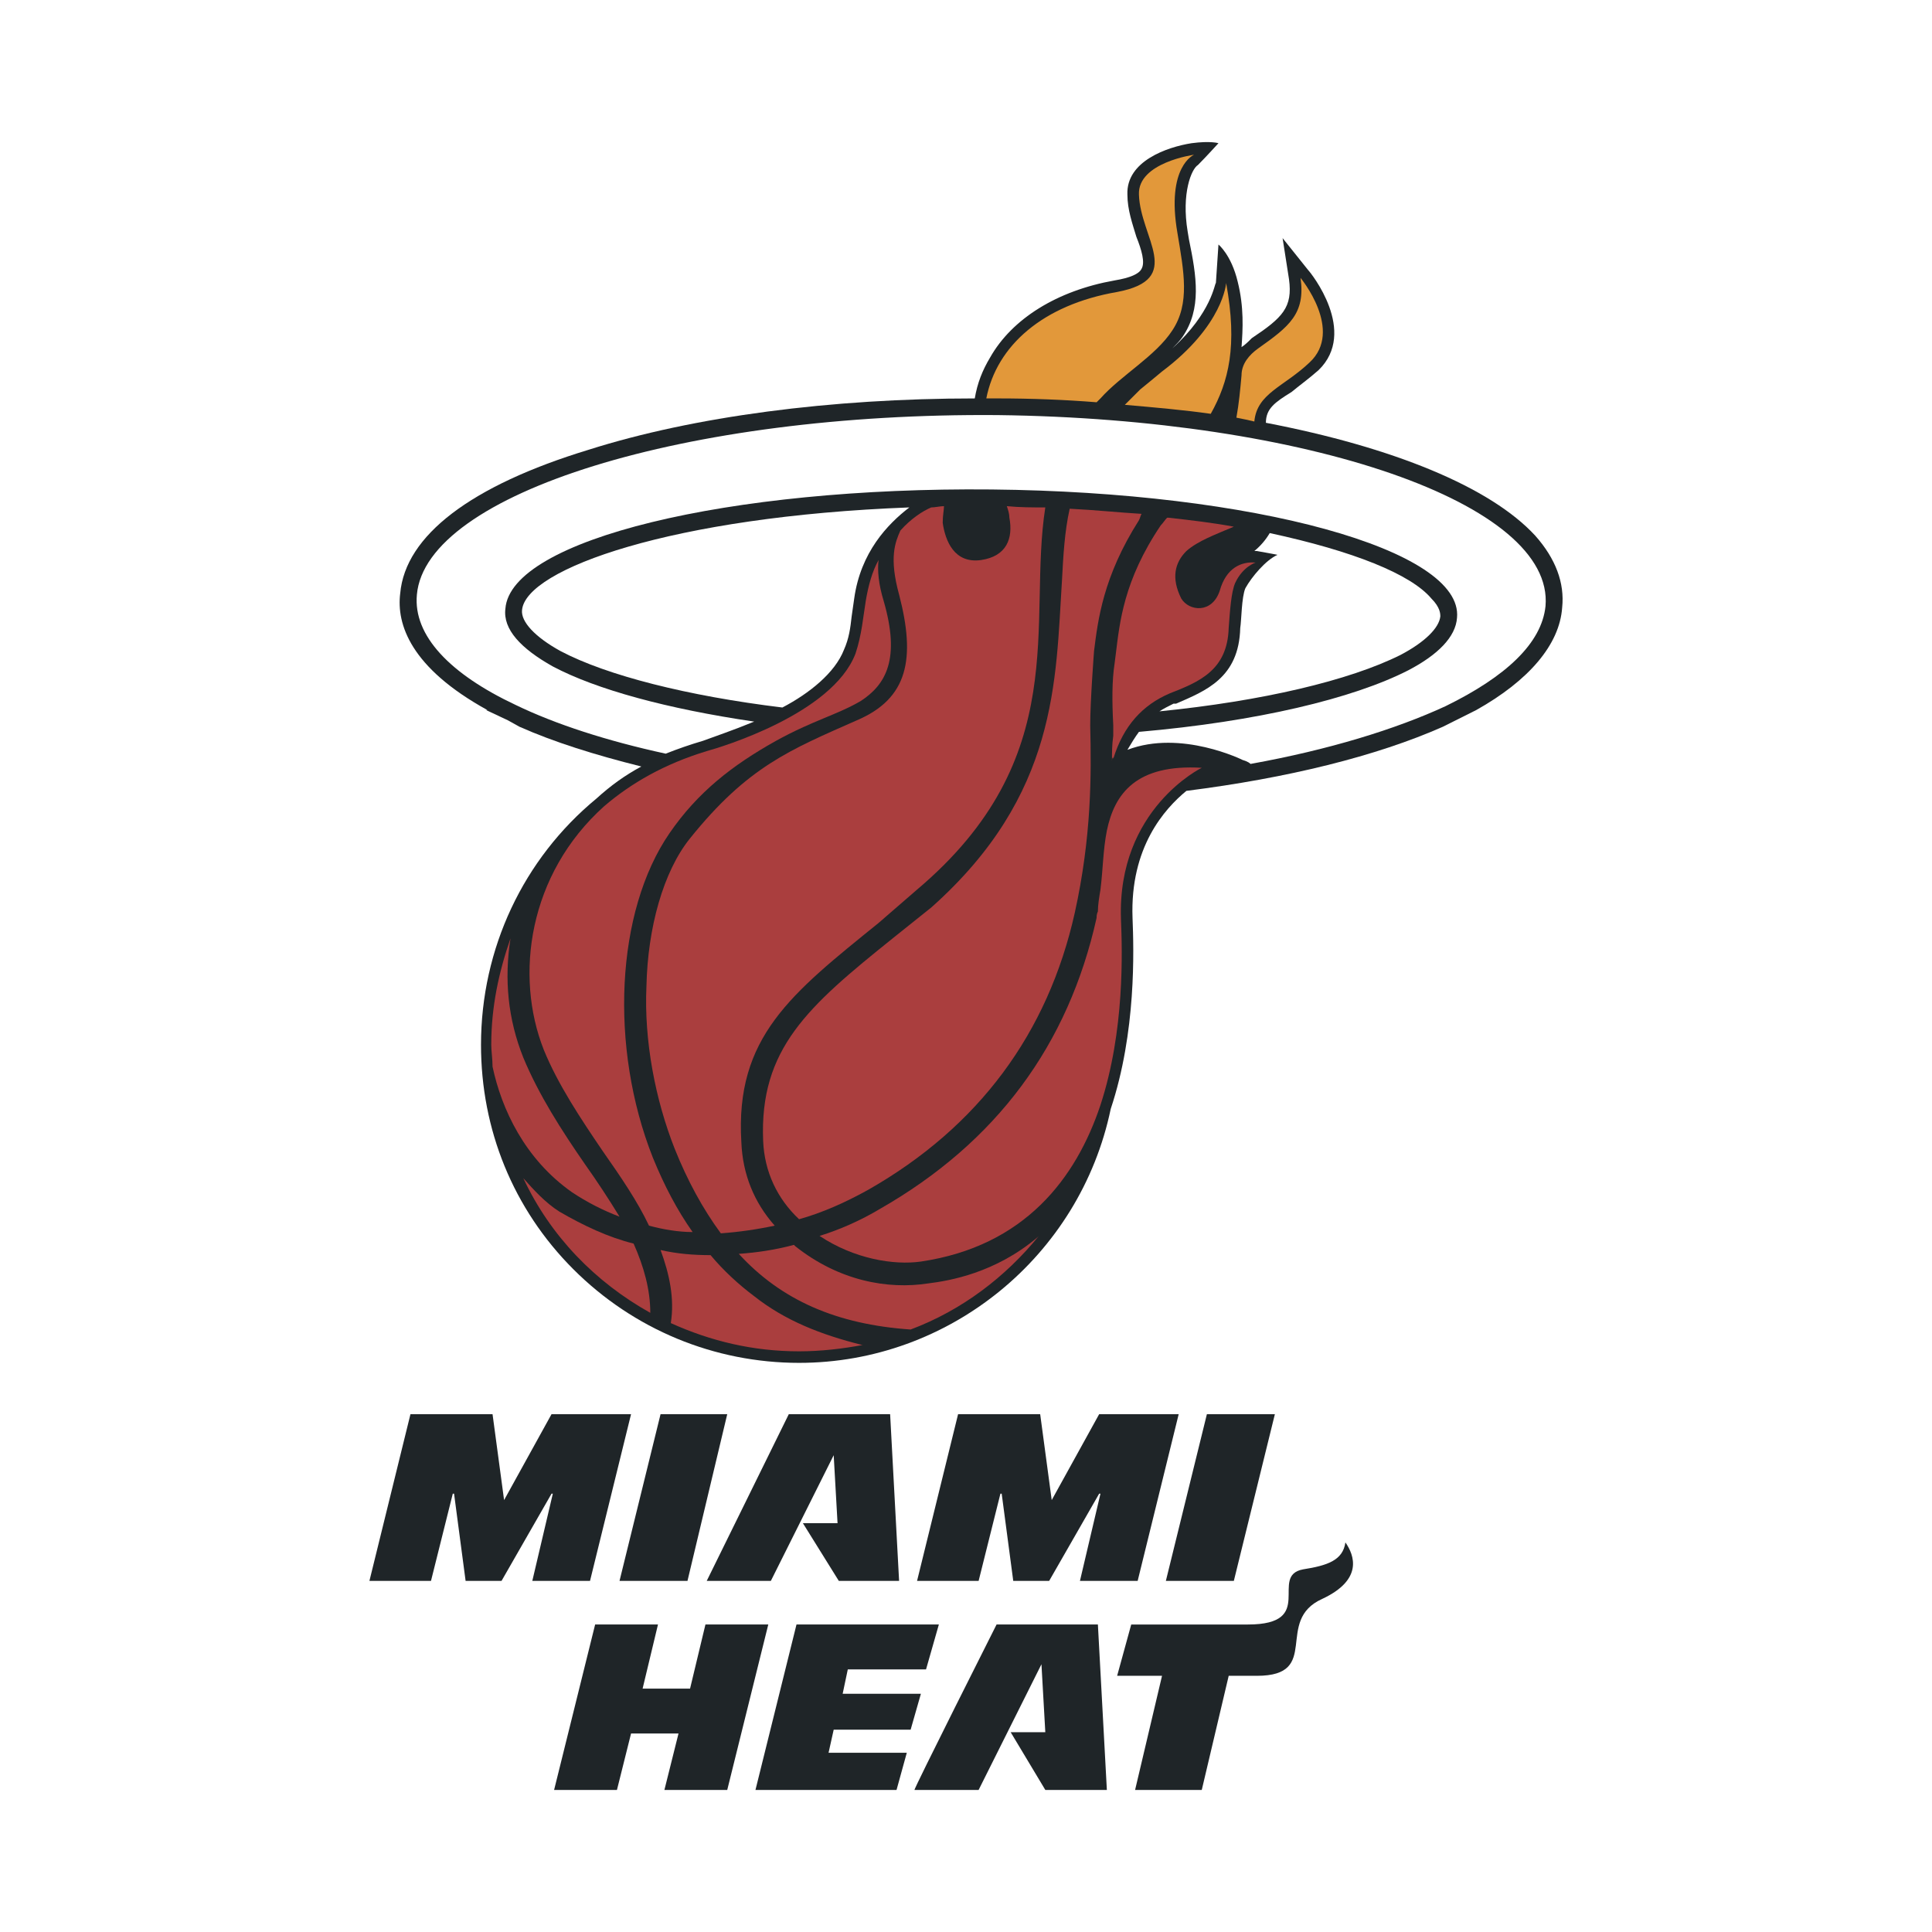
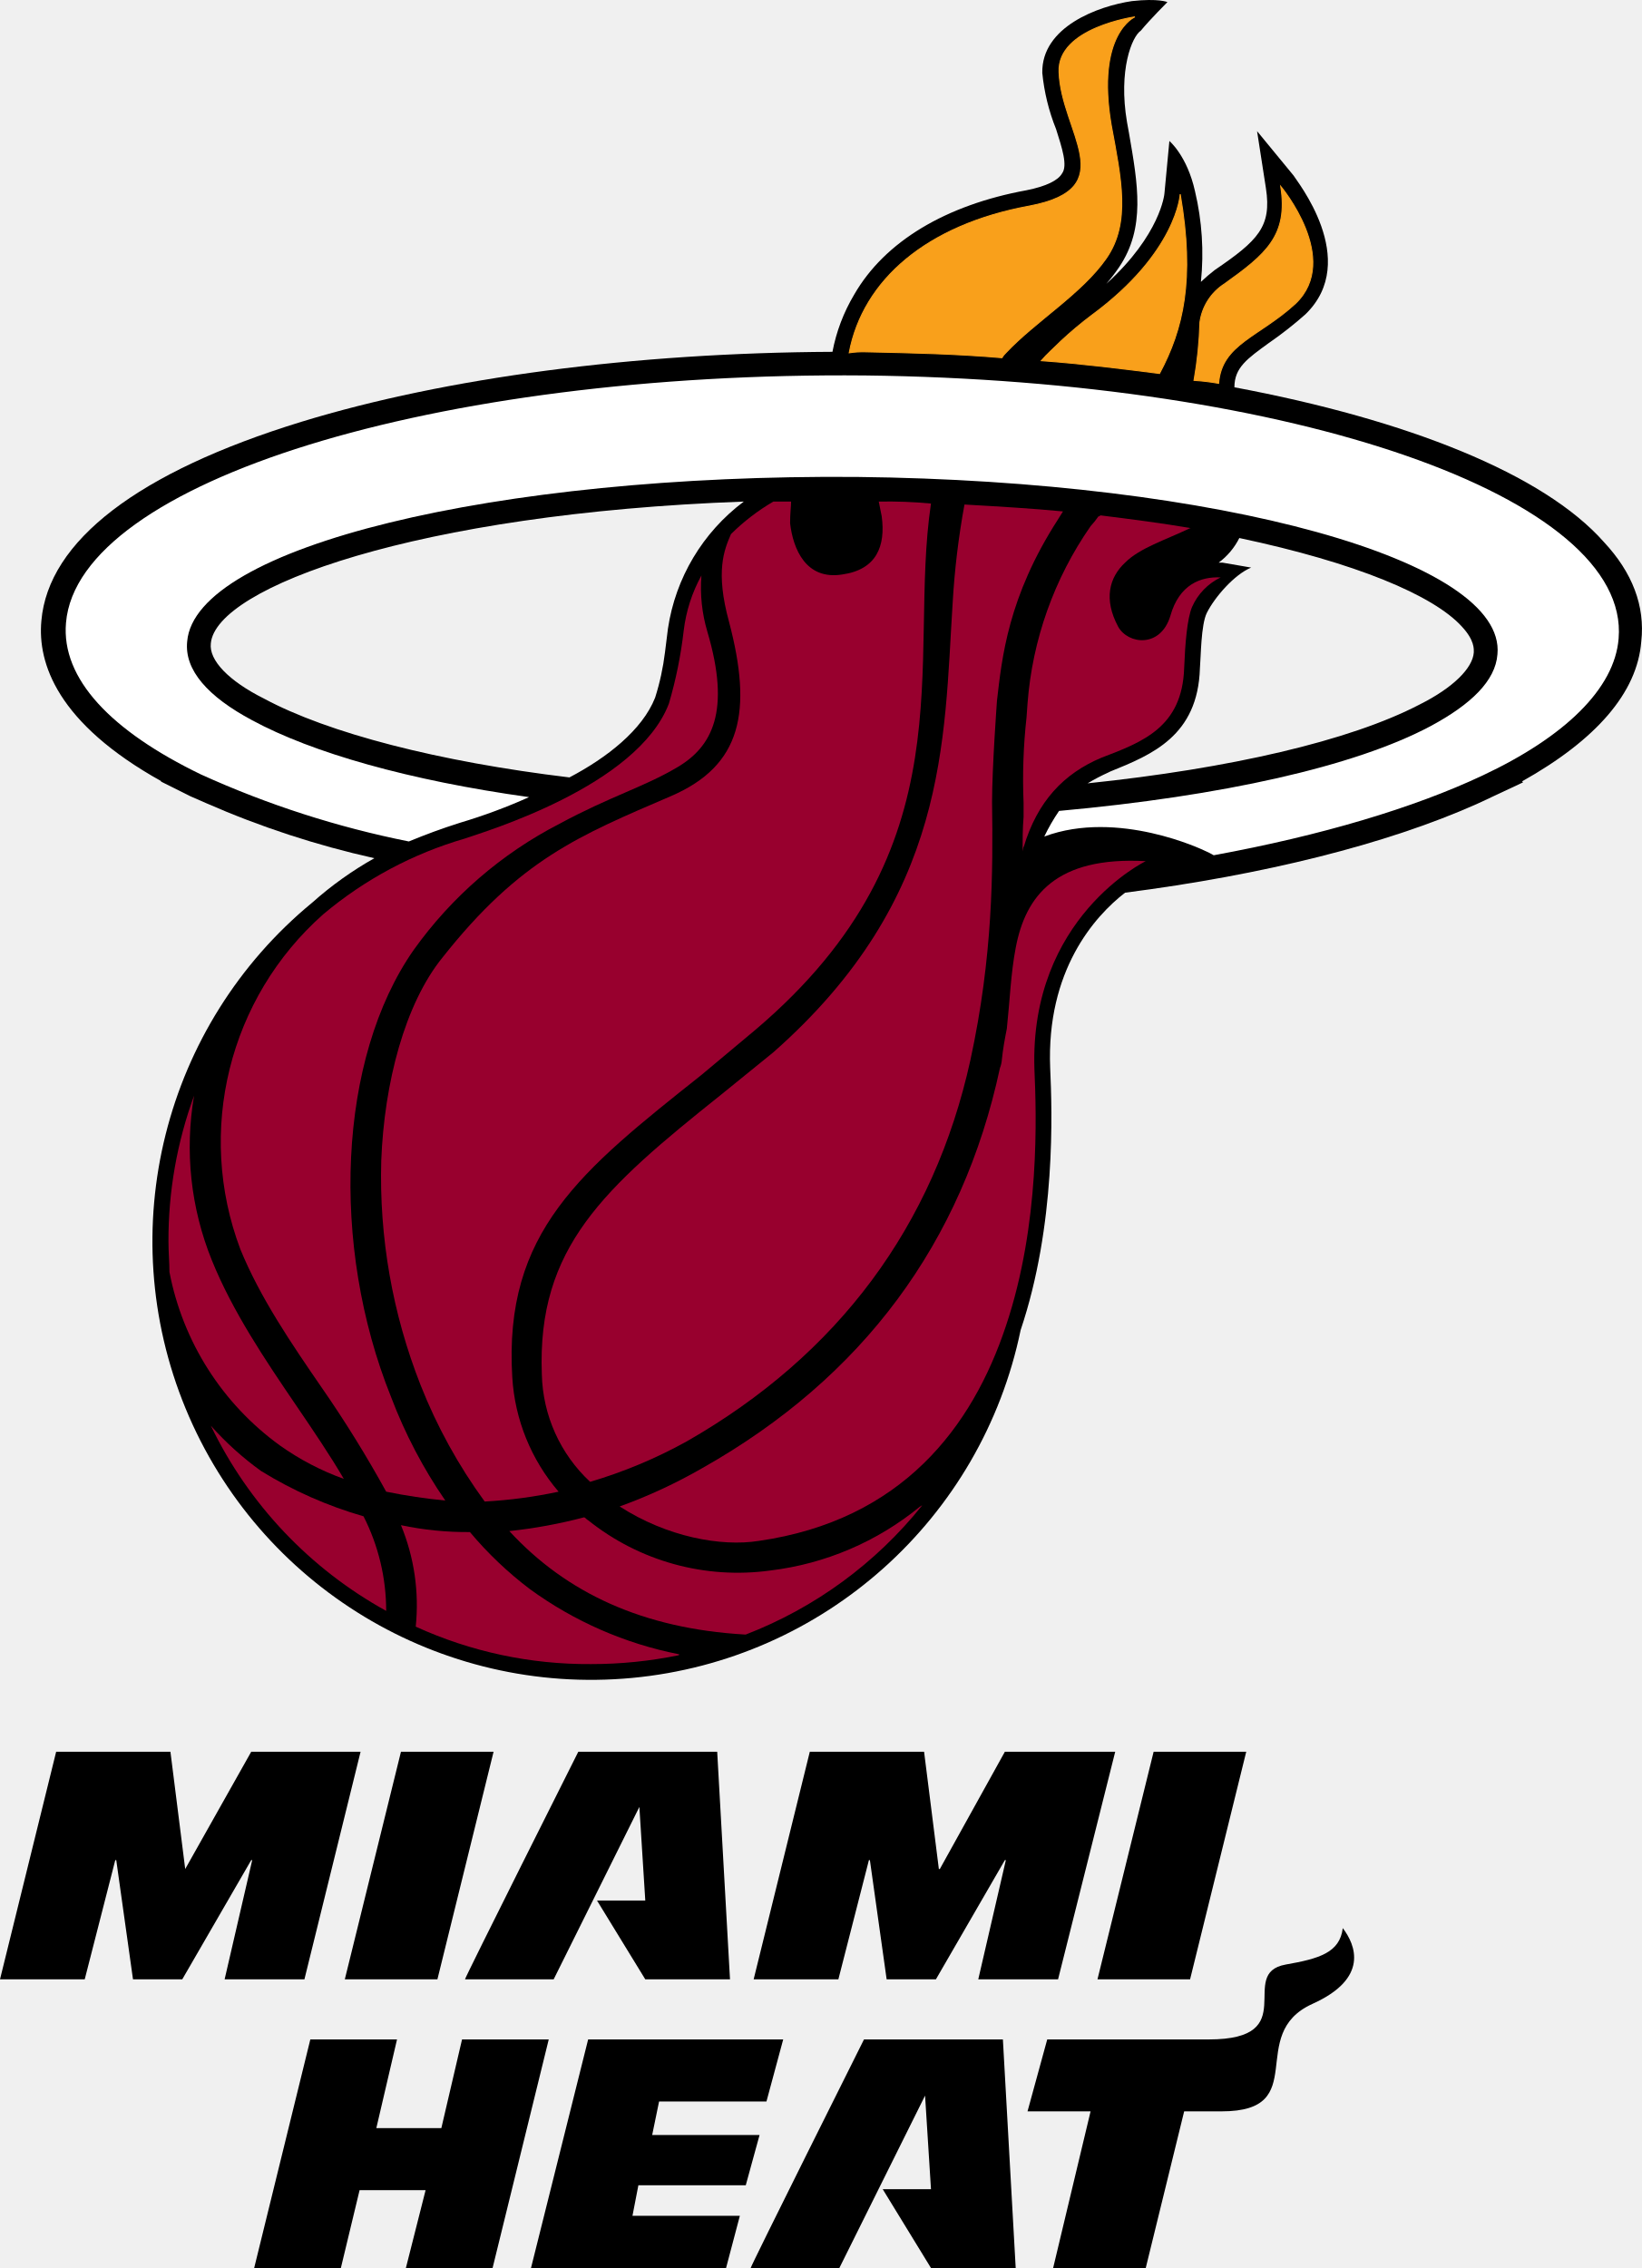
- <svg xmlns="http://www.w3.org/2000/svg" width="2500" height="2500" viewBox="0 0 192.756 192.756">
-   <g fill-rule="evenodd" clip-rule="evenodd">
-     <path fill="#fff" d="M0 0h192.756v192.756H0V0z" />
-     <path d="M153.17 53.442c-4.479-4.862-14.203-8.829-26.871-11.26 0-1.407.896-2.047 2.559-3.071.768-.64 1.664-1.28 2.688-2.175 3.967-3.838-.768-9.725-1.023-9.981l-2.559-3.199.639 4.095c.385 2.815-.639 3.838-3.711 5.886-.383.384-.639.64-1.023.896.129-1.792.256-3.967-.383-6.526-.641-2.687-1.92-3.711-1.92-3.711l-.256 3.839c-.129 0-.385 2.943-4.35 6.526.383-.384.768-.768 1.023-1.152 1.918-2.815 1.406-6.014.639-9.724l-.127-.768c-.641-3.839.383-6.27 1.023-6.654.768-.768 2.047-2.175 2.047-2.175s-.768-.256-2.688 0c-2.432.384-6.525 1.791-6.396 5.118 0 1.535.512 2.943.895 4.222.512 1.28.896 2.559.512 3.199-.256.512-1.15.896-2.688 1.152-5.758 1.023-10.236 3.838-12.41 7.677-.77 1.28-1.279 2.56-1.537 4.095-14.331 0-28.021 1.792-38.514 5.118-11.773 3.583-18.299 8.573-18.81 14.331-.384 3.071 1.023 7.421 8.701 11.644h-.128l2.175 1.024 1.152.64c3.455 1.535 7.549 2.815 12.156 3.966-1.664.896-3.071 1.919-4.479 3.199-7.294 6.014-11.516 14.971-11.516 24.567 0 8.445 3.199 16.379 9.213 22.393s14.075 9.34 22.52 9.34c14.971 0 28.023-10.619 31.094-25.334 2.559-7.678 2.303-15.867 2.176-19.066-.256-7.038 3.197-10.876 5.373-12.668 10.109-1.279 18.938-3.455 25.592-6.397l1.023-.512 2.303-1.152c5.246-2.943 8.318-6.526 8.574-10.236.255-2.432-.641-4.863-2.688-7.166zm-10.365 6.269c.896.896.896 1.536.896 1.792-.129 1.152-1.535 2.559-3.967 3.838-5.119 2.56-13.818 4.607-24.057 5.63.385-.256.896-.512 1.408-.768h.256c2.943-1.28 6.27-2.559 6.398-7.549.127-.768.127-3.071.512-3.967.639-1.151 2.047-2.815 3.199-3.327.127 0-2.049-.384-2.049-.384h-.256a6.736 6.736 0 0 0 1.537-1.791c8.318 1.792 14.076 4.095 16.123 6.526zm-90.721 1.152c.384-4.094 14.971-9.341 38.643-10.237-2.175 1.664-4.862 4.479-5.502 9.085l-.256 1.792c-.128 1.152-.256 2.175-.768 3.327-.896 2.303-3.455 4.35-6.142 5.758-9.469-1.152-17.53-3.199-22.136-5.63-2.559-1.408-3.966-2.943-3.839-4.095z" fill="#1f2528" />
-     <path d="M125.146 42.054c.256-2.815 2.943-3.455 5.504-5.886 3.453-3.199-.896-8.445-.896-8.445.512 3.583-1.152 4.862-4.223 7.038-.896.64-1.664 1.536-1.664 2.687-.127 1.408-.256 2.815-.512 4.222.641.128 1.28.256 1.791.384zM115.936 37.063c-.77.64-1.537 1.28-2.176 1.792l-1.535 1.535c2.941.256 5.885.512 8.572.896 1.791-3.199 2.688-6.781 1.535-13.051 0-.001-.256 4.222-6.396 8.828zM99.557 39.75c3.326 0 6.652.128 9.852.384l.385-.384c2.047-2.303 5.502-4.223 7.166-6.782 1.791-2.687 1.15-5.886.512-9.725-1.152-6.654 1.662-7.805 1.662-7.805s-5.629.768-5.502 3.967c.129 4.35 4.607 8.445-2.174 9.725-7.422 1.279-12.029 5.374-13.053 10.62h1.152z" fill="#e2983a" />
-     <path fill="#1f2528" d="M68.59 157.727l3.967-16.635h-6.653l-4.095 16.635h6.781zM83.178 145.186l.384 6.783h-3.456l3.583 5.758h6.014l-.895-16.635H78.699l-8.189 16.635h6.398l6.27-12.541zM67.695 172.953l-1.407 5.629h6.269l4.095-16.506h-6.27l-1.535 6.399h-4.735l1.535-6.399h-6.27l-4.094 16.506h6.27l1.407-5.629h4.735zM82.666 174.873l.512-2.305h7.677l1.023-3.582h-7.805l.512-2.431h7.806l1.279-4.479H79.467l-4.094 16.506h14.075l1.023-3.709h-7.805zM123.1 157.727l4.095-16.635h-6.783l-4.094 16.635h6.782zM134.232 153.887c.896 1.281 1.791 3.711-2.303 5.631-4.863 2.176 0 7.678-6.527 7.678h-2.814l-2.688 11.387h-6.652l2.688-11.387h-4.479l1.406-5.119h11.645c6.91 0 2.047-4.861 5.502-5.502 2.431-.384 3.967-.897 4.222-2.688zM50.293 149.664l-1.152-8.572h-8.189l-4.095 16.635H43l2.175-8.702h.127l1.152 8.702h3.583l4.99-8.702h.128l-2.047 8.702h5.758l4.094-16.635h-7.933l-4.734 8.572zM104.93 149.664l-1.151-8.572h-8.19l-4.094 16.635h6.142l2.175-8.702h.127l1.153 8.702h3.582l4.99-8.702h.129l-2.047 8.702h5.758l4.094-16.635h-7.934l-4.734 8.572zM103.906 166.043l.385 6.781h-3.455l3.455 5.758h6.141l-.895-16.506H99.428s-8.317 16.506-8.189 16.506h6.398l6.269-12.539z" />
-     <path d="M49.141 106.416c.896 4.223 3.199 9.213 7.934 12.539a23.78 23.78 0 0 0 4.734 2.432 90.793 90.793 0 0 0-3.455-5.246c-2.303-3.328-4.606-6.91-6.142-10.621-1.536-3.838-1.919-7.805-1.28-11.899-1.152 3.327-1.919 6.782-1.919 10.62 0 .64.128 1.407.128 2.175z" fill="#aa3e3e" />
-     <path d="M54.259 104.752c1.408 3.455 3.711 6.91 5.886 10.109 1.792 2.559 3.455 4.99 4.606 7.422 1.408.383 2.943.639 4.351.639-1.536-2.176-2.815-4.605-3.966-7.422-4.351-11.004-3.711-24.567 1.663-32.373 2.815-4.095 6.27-6.781 10.62-9.213 3.711-2.047 6.014-2.559 8.445-3.966 2.559-1.664 3.967-4.223 2.303-9.98-.512-1.664-.64-3.071-.512-4.095-.64 1.151-1.024 2.559-1.28 4.095-.256 1.535-.384 3.327-1.023 5.246-2.303 6.014-13.436 9.34-14.843 9.725-4.222 1.28-7.549 3.199-10.236 5.502-7.549 6.781-8.957 16.889-6.014 24.311z" fill="#aa3e3e" />
-     <path d="M100.451 50.499c.129.384.256.768.256 1.152.385 2.047-.256 3.839-2.814 4.223-2.687.384-3.583-1.919-3.839-3.711 0-.768.128-1.28.128-1.664-.384 0-.896.128-1.279.128-.896.384-2.047 1.152-3.071 2.304-.512 1.151-1.152 2.687-.128 6.397 1.664 6.398.896 10.364-4.222 12.54-6.654 2.943-10.876 4.606-16.634 11.771-2.687 3.327-4.223 8.957-4.351 14.716-.256 5.502.896 11.387 2.815 16.25 1.279 3.199 2.815 6.014 4.606 8.445a39.113 39.113 0 0 0 5.374-.768c-2.047-2.305-3.199-5.119-3.327-8.318-.64-10.492 4.99-14.842 13.691-21.88l3.838-3.327c15.611-13.179 11.003-26.615 12.796-38.131-1.278 0-2.56 0-3.839-.127z" fill="#aa3e3e" />
-     <path d="M106.723 50.755c-.514 2.303-.641 4.734-.77 7.166-.639 9.98-.383 21.368-13.051 32.628l-3.839 3.071c-8.445 6.782-13.307 11.005-12.923 20.218.128 3.07 1.407 5.758 3.583 7.805 2.303-.641 4.607-1.664 6.91-2.943 11.004-6.27 17.915-15.609 20.6-27.638 1.664-7.55 1.664-13.691 1.537-18.682 0-2.431.383-7.422.383-7.422.385-3.07.896-7.421 4.479-13.051.129-.256.129-.384.256-.64-2.177-.128-4.607-.385-7.165-.512z" fill="#aa3e3e" />
-     <path d="M110.432 82.872c-.383 1.919-.383 3.839-.639 5.886-.129.768-.256 1.536-.256 2.175-.129.256-.129.512-.129.64-2.814 12.667-9.98 22.392-21.625 29.046a28.054 28.054 0 0 1-6.014 2.688c3.455 2.303 7.422 2.941 10.108 2.559 10.366-1.535 15.483-8.316 17.915-15.611 2.432-7.422 2.176-15.354 2.047-18.553-.383-11.004 8.061-15.099 8.061-15.099-6.525-.385-8.701 2.558-9.468 6.269z" fill="#aa3e3e" />
-     <path d="M103.523 123.434c-4.223 3.584-8.83 4.352-10.877 4.607-4.095.639-8.957-.256-13.308-3.711l-.127-.129c-1.92.512-3.711.768-5.503.896 4.223 4.605 9.725 7.037 17.146 7.549 5.118-1.92 9.469-5.246 12.795-9.34l-.126.128zM64.88 130.982c0-2.303-.64-4.605-1.664-6.908-2.559-.641-4.99-1.791-7.421-3.199-1.407-.896-2.559-2.176-3.583-3.326 2.687 5.758 7.165 10.363 12.668 13.433zM85.993 134.182c-4.095-1.023-7.677-2.432-10.748-4.861-1.536-1.152-3.071-2.559-4.351-4.096-1.664 0-3.327-.127-4.99-.512.896 2.432 1.407 4.863 1.023 7.293 3.967 1.793 8.189 2.816 12.795 2.816 2.175 0 4.351-.256 6.398-.641.001.001.001.001-.127.001zM121.693 58.944c-.77 2.303-3.072 2.047-3.84.768-1.023-2.047-.639-3.583.512-4.734 1.152-1.023 2.943-1.663 4.734-2.431-2.047-.384-4.223-.64-6.525-.896h-.129c-.256.256-.383.512-.639.768-3.711 5.502-4.096 9.724-4.479 12.795l-.129 1.023c-.256 1.664-.256 3.711-.127 6.142v1.023c-.129.896-.129 1.664-.129 2.56 0-.384.129-.512.129-.256 1.023-3.327 2.943-5.374 5.631-6.526 2.941-1.151 5.758-2.303 5.885-6.525.129-1.792.256-3.583.641-4.479.768-1.664 2.047-2.047 2.047-2.047-1.408-.128-2.943.512-3.582 2.815z" fill="#aa3e3e" />
-     <path d="M99.557 41.414c-31.094-.256-57.069 7.805-57.964 17.914-.384 4.095 3.326 7.934 9.853 11.004 3.966 1.919 9.084 3.583 14.971 4.862a42.45 42.45 0 0 1 3.71-1.28c1.024-.384 2.943-1.023 5.119-1.919-8.701-1.28-15.739-3.199-20.089-5.502-3.199-1.792-4.99-3.71-4.734-5.758.512-6.91 22.264-12.156 48.495-11.9 26.23.256 47.088 6.014 46.449 12.795-.129 1.919-1.92 3.71-4.863 5.246-5.502 2.815-15.1 5.119-26.871 6.142-.383.512-.768 1.151-1.15 1.792 5.373-2.047 11.516 1.023 11.516 1.023s.512.128.768.384c7.805-1.408 14.459-3.455 19.449-5.759 6.014-2.942 9.596-6.27 9.98-9.98.894-10.235-23.675-18.68-54.639-19.064z" fill="#fff" />
-   </g>
+ <svg xmlns="http://www.w3.org/2000/svg" height="276.254" width="200.005" version="1.1" viewBox="0 0 200.005 276.254">
+   <path d="M25.68,78.374c.6-6.84,25.08-15.84,64.92-17.28a23.681,23.681,0,0,0-9.24,15.48l-.36,2.88a30.299,30.299,0,0,1-1.2,5.52c-1.56,3.96-5.88,7.32-10.44,9.72-15.96-1.92-29.4-5.4-37.2-9.6C27.84,82.934,25.44,80.414,25.68,78.374Zm152.4-2.04c1.56,1.68,1.44,2.76,1.44,3.12-.12,1.92-2.52,4.32-6.6,6.36-8.52,4.44-23.16,7.8-40.44,9.6a24.181,24.181,0,0,1,2.52-1.32l.24-.12c5.04-2.04,10.68-4.32,10.92-12.6.12-1.32.12-5.28.84-6.72.96-1.92,3.36-4.68,5.4-5.52l-3.48-.6h-.48a8.439,8.439,0,0,0,2.52-3C165.12,68.534,174.6,72.494,178.08,76.334Zm17.28-10.32c-7.32-8.28-23.88-14.88-45-18.84,0-2.4,1.56-3.48,4.2-5.4a46.018,46.018,0,0,0,4.44-3.48c6.84-6.6-1.2-16.44-1.44-16.92l-4.44-5.4,1.08,6.96c.72,4.68-.96,6.36-6.24,9.96a20.905,20.905,0,0,0-1.68,1.44,33.072,33.072,0,0,0-.72-11.04c-.96-4.32-3.12-6.12-3.12-6.12l-.6,6.36c0,.12-.48,5.04-7.08,11.04a23.068,23.068,0,0,0,1.56-2.04c3.24-4.8,2.28-10.08,1.2-16.32l-.24-1.32c-1.08-6.36.6-10.44,1.68-11.16,1.08-1.32,3.24-3.48,3.24-3.48s-1.08-.48-4.32-.12c-4.08.6-11.04,3.12-10.92,8.76a24.847,24.847,0,0,0,1.68,6.84c.72,2.28,1.44,4.44.72,5.4-.48.84-1.92,1.56-4.32,2.04-9.84,1.8-17.28,6.24-21,12.72a21.38,21.38,0,0,0-2.64,6.96c-24.12.12-47.04,3.12-64.68,8.52-19.92,6.12-30.84,14.52-31.68,24.24-.48,5.16,1.92,12.48,14.64,19.56h-.12l3.6,1.8,1.92.84a111.272,111.272,0,0,0,20.52,6.72,43.088,43.088,0,0,0-7.56,5.4,53.43,53.43,0,1,0,86.28,52.08c4.32-12.84,3.84-26.64,3.6-31.92-.48-11.88,5.4-18.48,9.12-21.36,16.8-2.16,31.8-5.88,42.84-10.8l1.8-.84,3.84-1.8-.12-.12c9-5.04,14.04-10.8,14.52-17.04C200.4,73.814,198.84,69.734,195.36,66.014Z" />
+   <polygon points="53.28 241.094 60.12 213.374 48.84 213.374 42 241.094 53.28 241.094" />
+   <path d="M77.88,220.094l.72,11.4H72.72l5.88,9.6H88.92l-1.56-27.72H70.44s-13.92,27.72-13.8,27.72h10.8Z" />
+   <polygon points="51.84 266.774 49.44 276.254 60 276.254 66.84 248.414 56.28 248.414 53.76 259.214 45.84 259.214 48.36 248.414 37.8 248.414 30.96 276.254 41.52 276.254 43.8 266.774 51.84 266.774" />
+   <polygon points="77.04 269.894 77.76 266.174 90.84 266.174 92.52 260.054 79.44 260.054 80.28 255.974 93.36 255.974 95.4 248.414 71.64 248.414 64.68 276.254 88.44 276.254 90.12 269.894 77.04 269.894" />
+   <polygon points="144.96 241.094 151.8 213.374 140.52 213.374 133.68 241.094 144.96 241.094" />
+   <path d="M163.56,234.854c1.56,2.04,3.24,6.12-3.72,9.24-8.16,3.72,0,13.08-11.04,13.08h-4.56l-4.68,19.08H128.28l4.56-19.08h-7.68l2.4-8.76h19.68c11.52,0,3.36-8.04,9.36-9.12C160.68,238.574,163.2,237.854,163.56,234.854Z" />
+   <polygon points="22.56 227.654 20.76 213.374 6.84 213.374 0 241.094 10.32 241.094 14.04 226.574 14.16 226.574 16.2 241.094 22.2 241.094 30.6 226.574 30.72 226.574 27.36 241.094 37.08 241.094 43.92 213.374 30.6 213.374 22.56 227.654" />
+   <polygon points="114.36 227.654 112.56 213.374 98.64 213.374 91.8 241.094 102.12 241.094 105.84 226.574 105.96 226.574 108 241.094 114 241.094 122.4 226.574 122.52 226.574 119.16 241.094 128.88 241.094 135.84 213.374 122.4 213.374 114.48 227.654 114.36 227.654" />
+   <path d="M112.68,255.254l.72,11.4h-5.88l5.88,9.6h10.32l-1.56-27.84H105.24s-13.92,27.84-13.8,27.84h10.8Z" />
+   <path d="M20.64,154.934a33.982,33.982,0,0,0,13.44,21.12,32.241,32.241,0,0,0,7.8,4.08c-1.68-2.88-3.72-5.88-5.76-8.88-3.84-5.64-7.8-11.52-10.32-17.76a36.815,36.815,0,0,1-2.16-20.04,51.182,51.182,0,0,0-3.12,17.76C20.52,152.534,20.64,153.734,20.64,154.934Z" fill="#98002e" />
+   <path d="M29.28,152.174c2.4,5.88,6.24,11.52,9.96,16.92a143.545,143.545,0,0,1,7.8,12.6,69.295,69.295,0,0,0,7.2,1.08,59.363,59.363,0,0,1-6.6-12.6c-7.44-18.48-6.48-41.28,2.76-54.48a49.892,49.892,0,0,1,17.76-15.36c6.24-3.36,10.2-4.44,14.28-6.84,4.32-2.52,6.6-6.84,3.72-16.56a18.801,18.801,0,0,1-.72-6.84,18.462,18.462,0,0,0-2.16,6.72,52.994,52.994,0,0,1-1.8,8.88c-3.84,10.08-22.44,15.6-24.84,16.44a47.298,47.298,0,0,0-17.28,9.24A37.037,37.037,0,0,0,29.28,152.174Z" fill="#98002e" />
+   <path d="M107.04,61.094q.18.9.36,1.8c.48,3.6-.6,6.48-4.8,7.08-4.44.72-6-3.12-6.36-6.24,0-1.2.12-2.04.12-2.64H94.2a25.844,25.844,0,0,0-5.16,3.96c-.84,1.92-1.92,4.56-.24,10.68,2.88,10.92,1.56,17.52-7.08,21.24-11.16,4.8-18.36,7.68-27.84,19.68-4.56,5.64-7.08,15.24-7.44,24.72a69.217,69.217,0,0,0,4.8,27.36,63.646,63.646,0,0,0,7.8,14.16,57.846,57.846,0,0,0,9-1.2,23.565,23.565,0,0,1-5.64-13.92c-1.08-17.76,8.4-25.2,23.04-36.84l6.6-5.52c26.16-22.2,18.48-44.76,21.36-64.08A56.347,56.347,0,0,0,107.04,61.094Z" fill="#98002e" />
+   <path d="M117.48,61.454a96.467,96.467,0,0,0-1.44,12c-1.08,16.8-.48,35.88-21.84,54.72l-6.36,5.16c-14.28,11.4-22.44,18.6-21.84,34.08a18.47,18.47,0,0,0,5.88,13.08,58.284,58.284,0,0,0,11.76-4.92c18.48-10.56,30.12-26.28,34.56-46.44,2.76-12.72,2.76-23.04,2.64-31.44,0-4.2.6-12.36.6-12.36.6-5.16,1.32-12.6,7.44-22.08.24-.36.36-.6.6-.96C125.76,61.934,121.68,61.694,117.48,61.454Z" fill="#98002e" />
+   <path d="M123.72,115.454c-.6,3.12-.72,6.48-1.08,9.84-.24,1.2-.48,2.52-.6,3.72a3.503,3.503,0,0,1-.24,1.08c-4.56,21.24-16.68,37.68-36.24,48.72a63.136,63.136,0,0,1-10.08,4.68c5.76,3.72,12.36,4.92,16.92,4.2,17.52-2.52,26.04-13.92,30.12-26.16,4.2-12.48,3.72-25.8,3.48-31.32-.6-18.48,13.56-25.32,13.56-25.32C128.64,104.294,124.92,109.094,123.72,115.454Z" fill="#98002e" />
+   <path d="M112.08,183.494a35.427,35.427,0,0,1-18.24,7.8,29.136,29.136,0,0,1-22.2-6.12c-.24-.12-.24-.24-.48-.36a60.82,60.82,0,0,1-9.12,1.68c6.96,7.56,16.32,11.88,28.68,12.6h.12a51.1,51.1,0,0,0,21.48-15.72C112.2,183.374,112.2,183.494,112.08,183.494Z" fill="#98002e" />
+   <path d="M47.04,196.214a25.382,25.382,0,0,0-2.76-11.52,50.167,50.167,0,0,1-12.48-5.52,37.441,37.441,0,0,1-6.12-5.52A51.117,51.117,0,0,0,47.04,196.214Z" fill="#98002e" />
+   <path d="M82.68,201.494a45.906,45.906,0,0,1-18.12-7.92,44.814,44.814,0,0,1-7.32-6.96,39.12,39.12,0,0,1-8.4-.84,25.503,25.503,0,0,1,1.8,12.36A50.515,50.515,0,0,0,72,202.694a52.864,52.864,0,0,0,10.68-1.08C82.8,201.494,82.68,201.494,82.68,201.494Z" fill="#98002e" />
+   <path d="M142.56,75.014c-1.2,3.96-5.16,3.48-6.36,1.32-1.8-3.36-1.08-6,.84-7.8,1.8-1.8,4.92-2.76,7.92-4.2h.12c-3.48-.6-7.2-1.08-11.04-1.56-.12.12-.12.12-.24.12a10.489,10.489,0,0,1-.96,1.2,43.612,43.612,0,0,0-7.68,21.6l-.12,1.68a68.752,68.752,0,0,0-.36,10.44v1.68c-.12,1.44-.12,2.88-.12,4.2h0c.12-.6.12-.72.12-.48,1.68-5.64,4.92-9,9.48-10.92,5.04-1.92,9.84-3.72,10.08-10.92.12-3,.36-6,.96-7.44a7.257,7.257,0,0,1,3.48-3.6C146.28,70.214,143.64,71.174,142.56,75.014Z" fill="#98002e" />
+   <path d="M148.44,46.694c.36-4.8,4.92-5.64,9.36-9.72,5.64-5.4-1.8-14.28-1.8-14.28.96,6-1.8,8.28-6.84,11.88a6.626,6.626,0,0,0-3,4.68,48.84,48.84,0,0,1-.72,7.08A25.566,25.566,0,0,1,148.44,46.694Z" fill="#f9a01b" />
+   <path d="M148.44,46.694c.36-4.8,4.92-5.64,9.36-9.72,5.64-5.4-1.8-14.28-1.8-14.28.96,6-1.8,8.28-6.84,11.88a6.626,6.626,0,0,0-3,4.68,48.84,48.84,0,0,1-.72,7.08A25.566,25.566,0,0,1,148.44,46.694Z" fill="none" stroke="#f9a01b" stroke-width="0.12" />
+   <path d="M132.96,38.414a46.51,46.51,0,0,0-3.72,3.12c-.84.84-1.68,1.56-2.4,2.4,4.92.36,9.72.96,14.4,1.56,2.88-5.4,4.32-11.4,2.52-21.84C143.76,23.654,143.4,30.734,132.96,38.414Z" fill="#f9a01b" />
+   <path d="M132.96,38.414a46.51,46.51,0,0,0-3.72,3.12c-.84.84-1.68,1.56-2.4,2.4,4.92.36,9.72.96,14.4,1.56,2.88-5.4,4.32-11.4,2.52-21.84C143.76,23.654,143.4,30.734,132.96,38.414Z" fill="none" stroke="#f9a01b" stroke-width="0.12" />
+   <path d="M105.36,42.854c5.64.12,11.16.24,16.68.72a2.617,2.617,0,0,1,.48-.6c3.6-3.84,9.24-7.2,12.24-11.52s1.8-9.72.6-16.2c-1.92-11.16,2.88-13.2,2.88-13.2s-9.48,1.32-9.24,6.72c.24,7.32,7.8,14.16-3.6,16.32-12.48,2.28-20.28,9-21.96,17.88A10.981,10.981,0,0,1,105.36,42.854Z" fill="#f9a01b" />
+   <path d="M105.36,42.854c5.64.12,11.16.24,16.68.72a2.617,2.617,0,0,1,.48-.6c3.6-3.84,9.24-7.2,12.24-11.52s1.8-9.72.6-16.2c-1.92-11.16,2.88-13.2,2.88-13.2s-9.48,1.32-9.24,6.72c.24,7.32,7.8,14.16-3.6,16.32-12.48,2.28-20.28,9-21.96,17.88A10.981,10.981,0,0,1,105.36,42.854Z" fill="none" stroke="#f9a01b" stroke-width="0.12" />
+   <path d="M105.36,45.734c-52.32-.48-95.88,12.96-97.32,30.12-.6,6.84,5.52,13.2,16.44,18.48a116.358,116.358,0,0,0,25.32,8.16c2.04-.84,3.96-1.56,6.24-2.28a67.399,67.399,0,0,0,8.4-3.12c-14.64-2.04-26.4-5.4-33.72-9.36-5.4-2.88-8.28-6.12-7.92-9.6.96-11.52,37.56-20.4,81.6-20.04,44.16.48,79.08,10.2,78,21.6-.24,3.24-3.24,6.12-8.16,8.76-9.24,4.92-25.44,8.52-45.24,10.32a23.978,23.978,0,0,0-1.8,3.12c9-3.36,19.44,1.68,19.44,1.68a9.494,9.494,0,0,1,1.2.6c13.08-2.4,24.36-5.76,32.76-9.72,9.96-4.68,16.08-10.56,16.56-16.68C198.6,60.614,157.56,46.334,105.36,45.734Z" fill="#fff" />
</svg>
